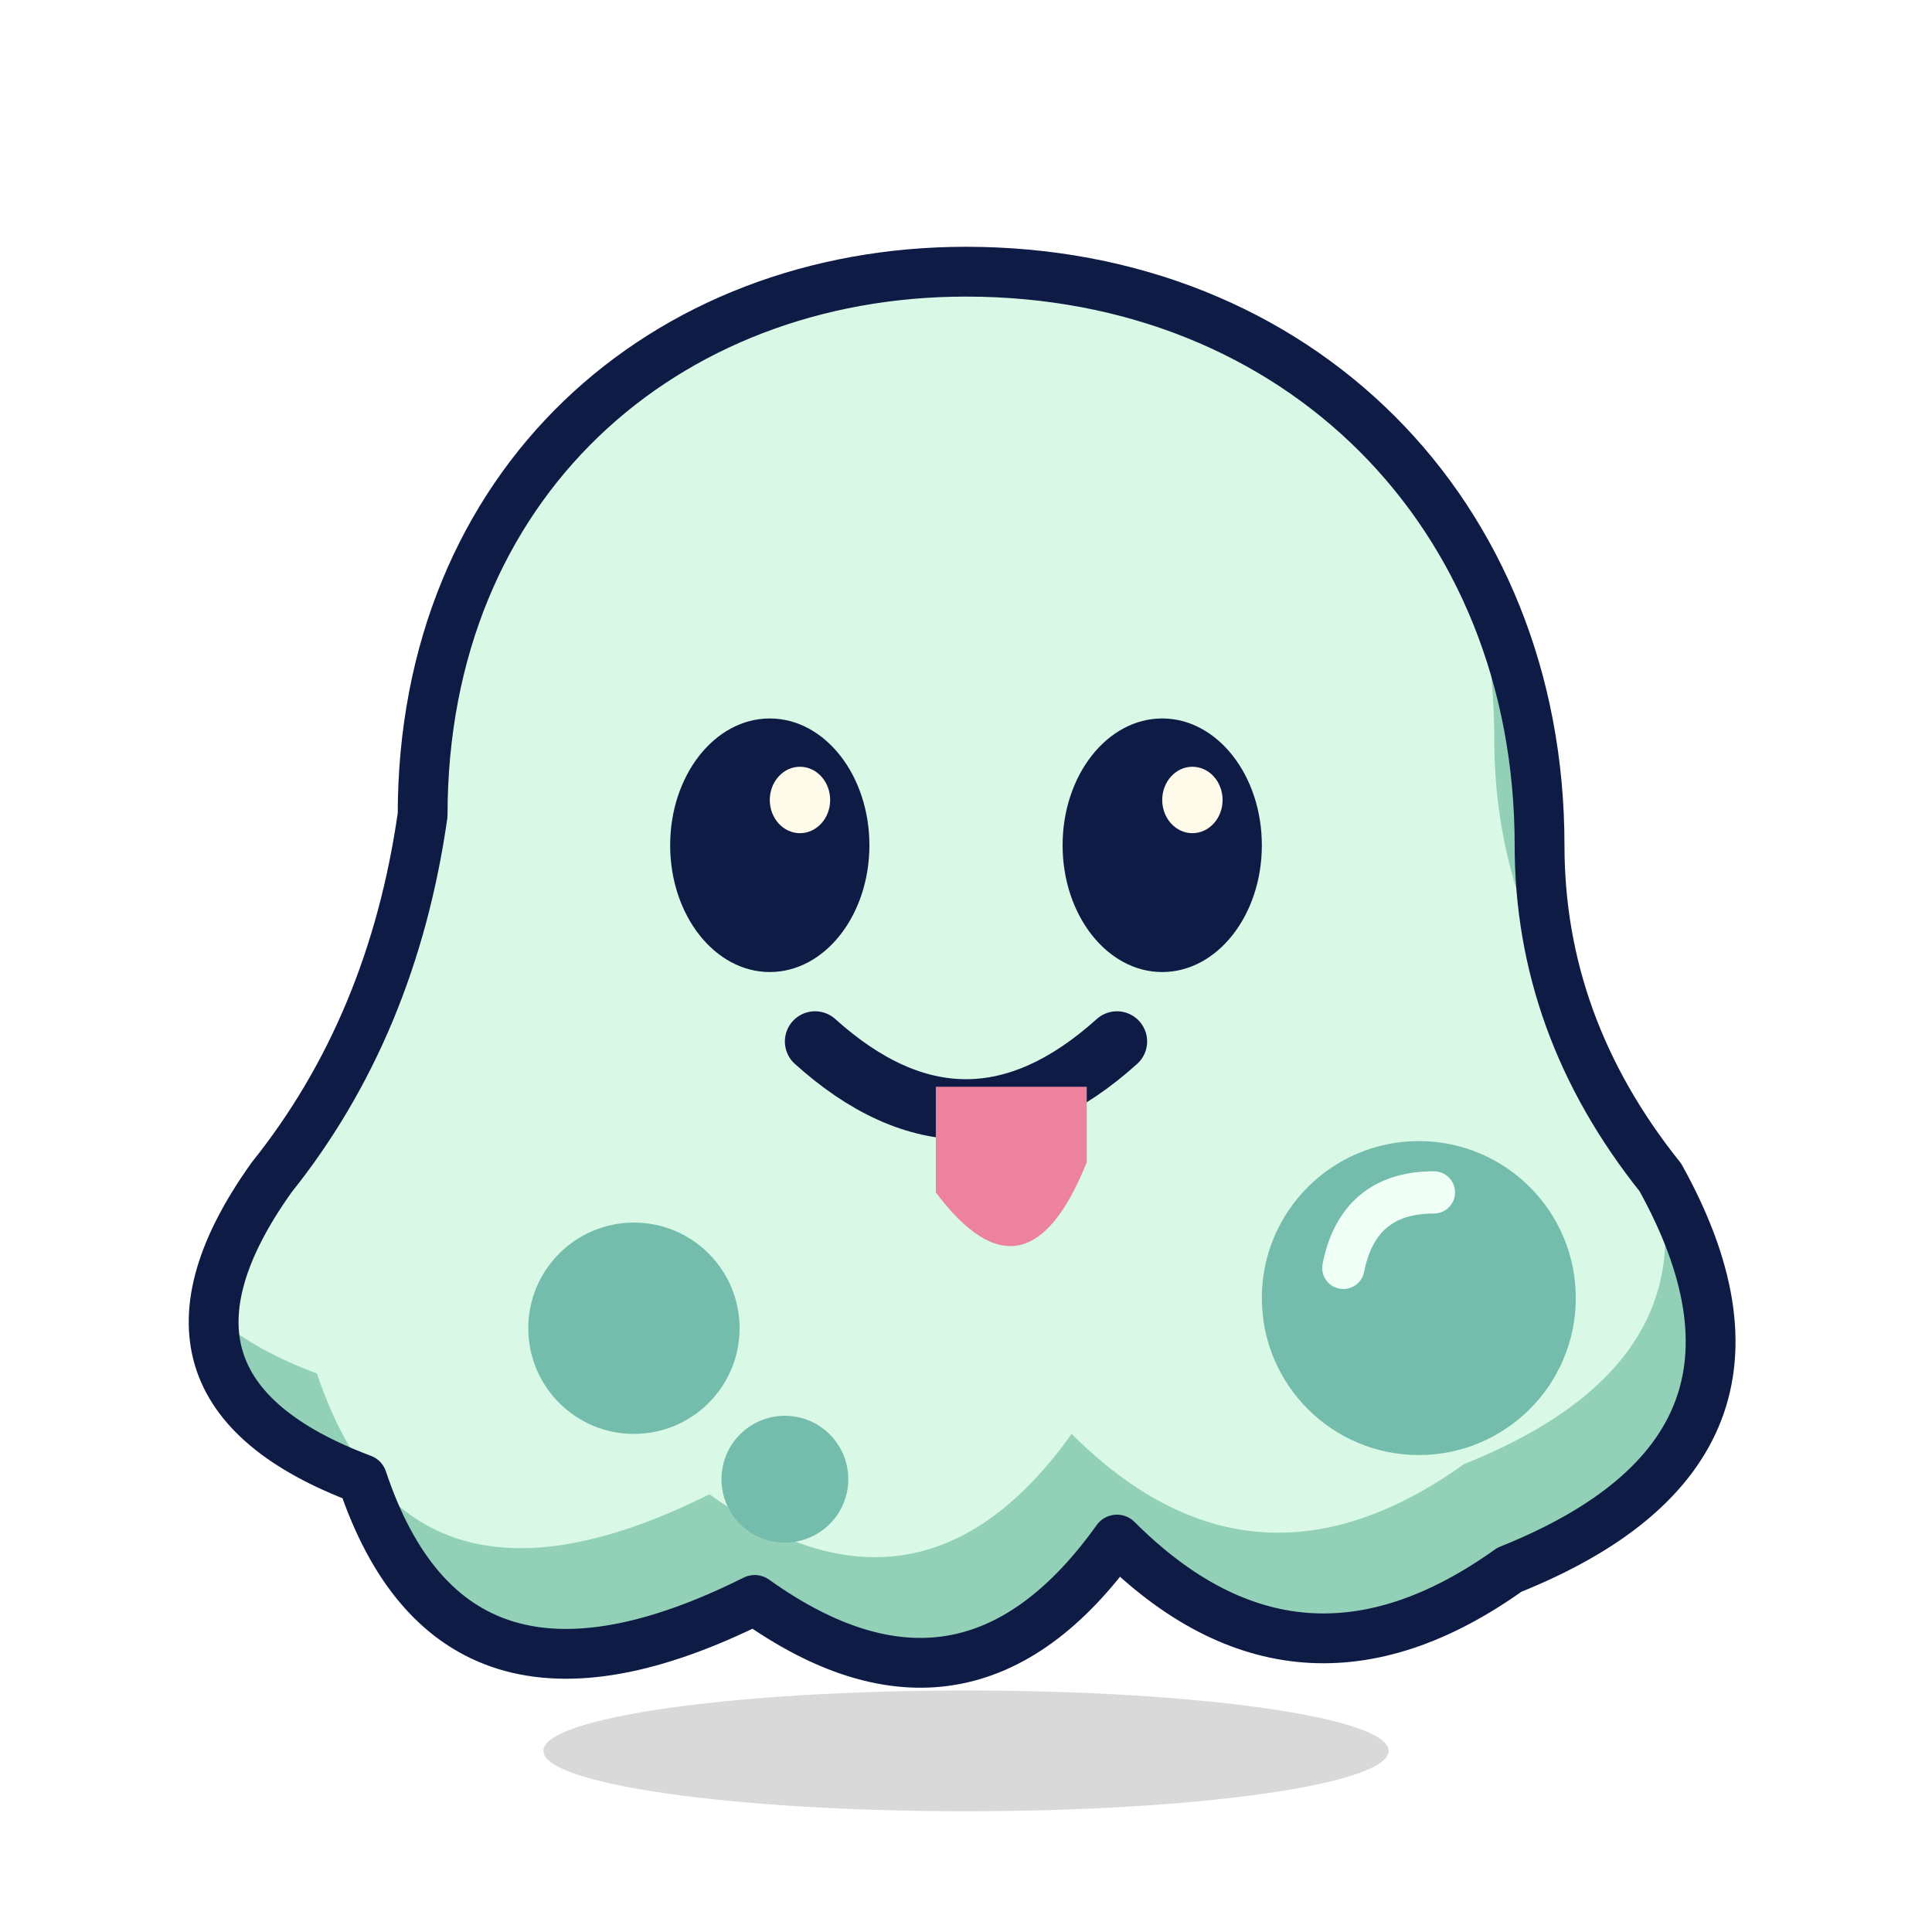
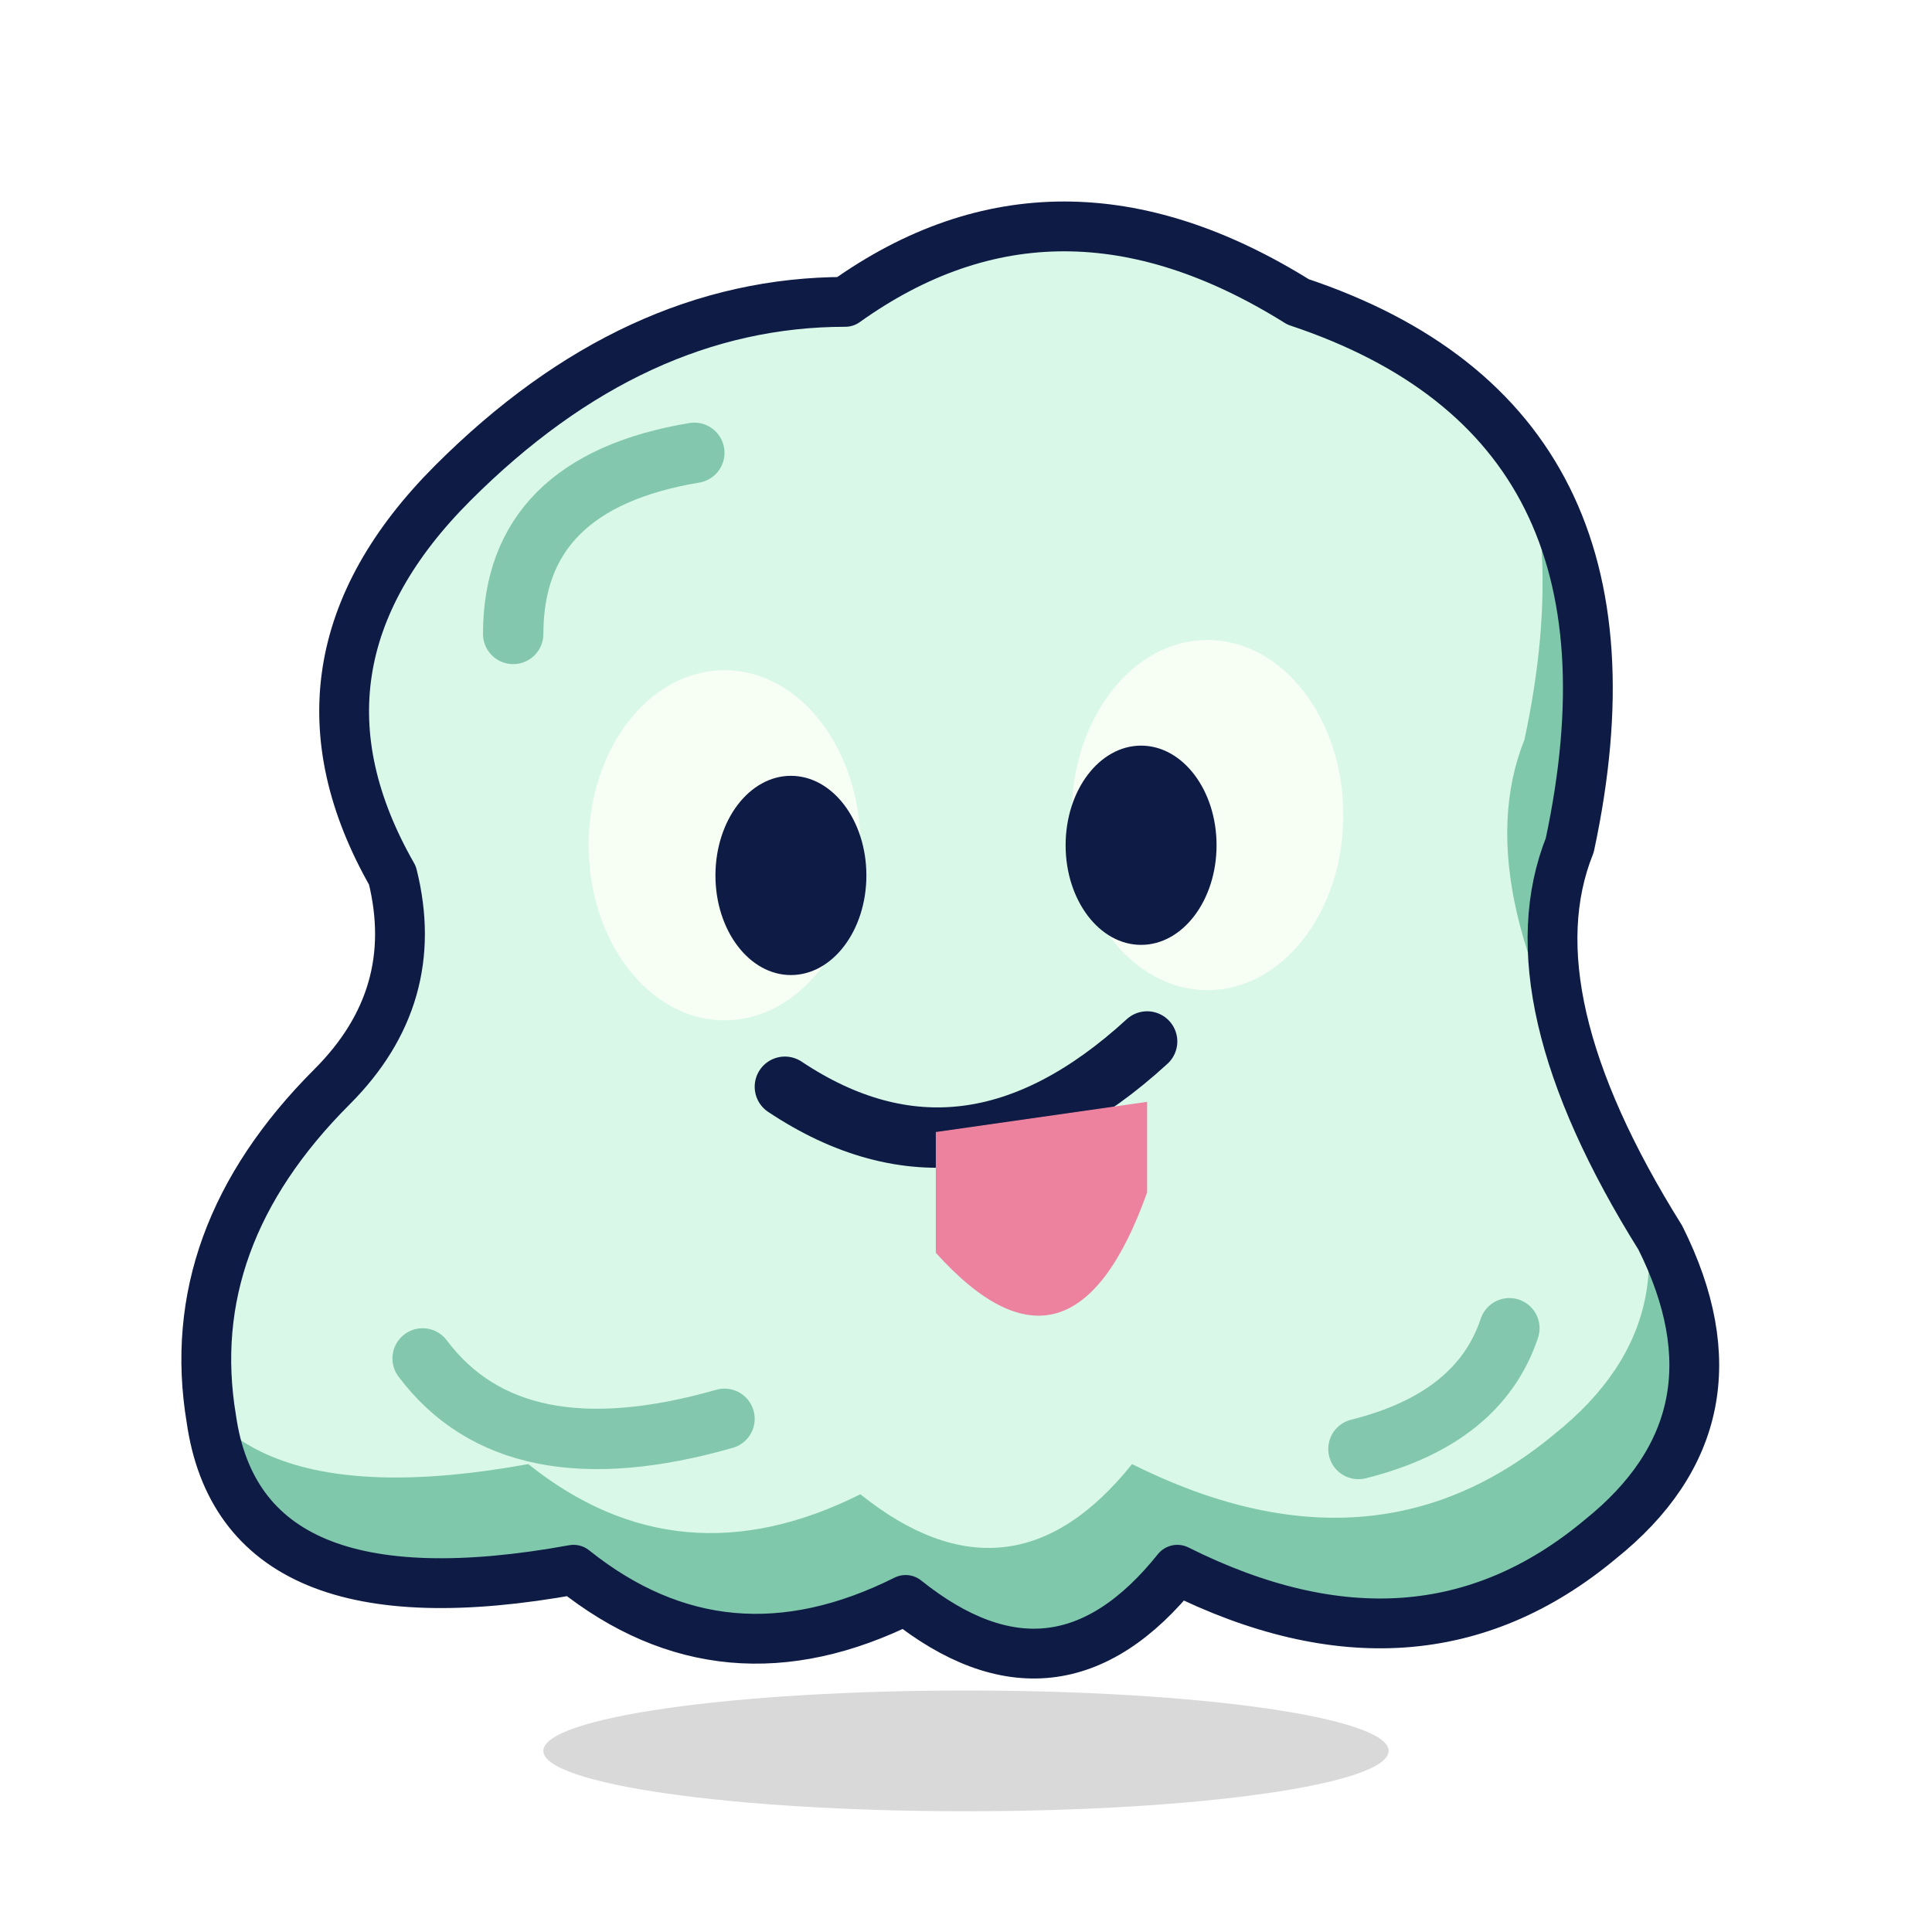
<svg xmlns="http://www.w3.org/2000/svg" viewBox="0 0 64 64">
  <defs>
    <clipPath id="body">
-       <path d="M14 27C14 16 22 9 32 9C43 9 51 17 51 28Q51 34 55 39Q60 48 50 52Q43 57 37 51Q32 58 25 53Q15 58 12 49Q4 46 9 39Q13 34 14 27Z" />
+       <path d="M13 29Q9 22 15 16Q21 10 28 10Q35 5 43 10Q55 14 52 28Q50 33 55 41Q58 47 53 51Q47 56 39 52Q35 57 30 53Q24 56 19 52Q8 54 7 47Q6 41 11 36Q14 33 13 29Z" />
    </clipPath>
  </defs>
  <ellipse cx="32" cy="58" rx="14" ry="2" fill="#00000026" />
  <g clip-path="url(#body)">
-     <path d="M14 27C14 16 22 9 32 9C43 9 51 17 51 28Q51 34 55 39Q60 48 50 52Q43 57 37 51Q32 58 25 53Q15 58 12 49Q4 46 9 39Q13 34 14 27Z" fill="#92D1B7" />
-     <path d="M14 27C14 16 22 9 32 9C43 9 51 17 51 28Q51 34 55 39Q60 48 50 52Q43 57 37 51Q32 58 25 53Q15 58 12 49Q4 46 9 39Q13 34 14 27Z" fill="#D9F8E6" transform="translate(-1.5 -3.5)" />
+     <path d="M13 29Q9 22 15 16Q21 10 28 10Q35 5 43 10Q55 14 52 28Q50 33 55 41Q58 47 53 51Q47 56 39 52Q35 57 30 53Q24 56 19 52Q8 54 7 47Q6 41 11 36Q14 33 13 29Z" fill="#80C8AB" />
+     <path d="M13 29Q9 22 15 16Q21 10 28 10Q35 5 43 10Q55 14 52 28Q50 33 55 41Q58 47 53 51Q47 56 39 52Q35 57 30 53Q24 56 19 52Q8 54 7 47Q6 41 11 36Q14 33 13 29Z" fill="#D9F8E8" transform="translate(-1.5 -3.5)" />
  </g>
-   <path d="M14 27C14 16 22 9 32 9C43 9 51 17 51 28Q51 34 55 39Q60 48 50 52Q43 57 37 51Q32 58 25 53Q15 58 12 49Q4 46 9 39Q13 34 14 27Z" fill="none" stroke="#0E1B45" stroke-width="1.65" stroke-linejoin="round" />
-   <ellipse cx="25.5" cy="28" rx="3.3" ry="4.2" fill="#0E1B45" />
-   <ellipse cx="38.5" cy="28" rx="3.3" ry="4.2" fill="#0E1B45" />
-   <ellipse cx="26.5" cy="26.5" rx="1" ry="1.1" fill="#FFFBEA" />
-   <ellipse cx="39.5" cy="26.5" rx="1" ry="1.1" fill="#FFFBEA" />
-   <path d="M27 34.5Q32 39 37 34.5" fill="none" stroke="#0E1B45" stroke-width="2" stroke-linecap="round" stroke-linejoin="round" />
-   <path d="M31 36h5v2.5q-2 5-5 1Z" fill="#EC829E" />
-   <ellipse cx="21" cy="44" rx="3.5" ry="3.5" fill="#74BCAC" />
-   <ellipse cx="26" cy="49" rx="2.1" ry="2.1" fill="#74BCAC" />
-   <ellipse cx="47" cy="43" rx="5.2" ry="5.2" fill="#74BCAC" />
-   <path d="M44.5 42q.5-2.5 3-2.5" fill="none" stroke="#F0FFF6" stroke-width="1.4" stroke-linecap="round" stroke-linejoin="round" />
+   <path d="M13 29Q9 22 15 16Q21 10 28 10Q35 5 43 10Q55 14 52 28Q50 33 55 41Q58 47 53 51Q47 56 39 52Q35 57 30 53Q24 56 19 52Q8 54 7 47Q6 41 11 36Q14 33 13 29Z" fill="none" stroke="#0E1B45" stroke-width="1.65" stroke-linejoin="round" />
+   <ellipse cx="24" cy="28" rx="4.5" ry="5.8" fill="#F7FFF4" />
+   <ellipse cx="40" cy="27" rx="4.5" ry="5.8" fill="#F7FFF4" />
+   <ellipse cx="26.2" cy="29" rx="2.5" ry="3.3" fill="#0E1B45" />
+   <ellipse cx="37.8" cy="28" rx="2.5" ry="3.3" fill="#0E1B45" />
+   <path d="M26 36Q32 40 38 34.5" fill="none" stroke="#0E1B45" stroke-width="2" stroke-linecap="round" stroke-linejoin="round" />
+   <path d="M31 37.5l7-1v3q-2.5 7-7 2Z" fill="#EC829E" />
+   <path d="M17 21q0-5 6-6m-9 30q3 4 10 2m21 1q4-1 5-4" fill="none" stroke="#83C8AE" stroke-width="2" stroke-linecap="round" stroke-linejoin="round" />
</svg>
